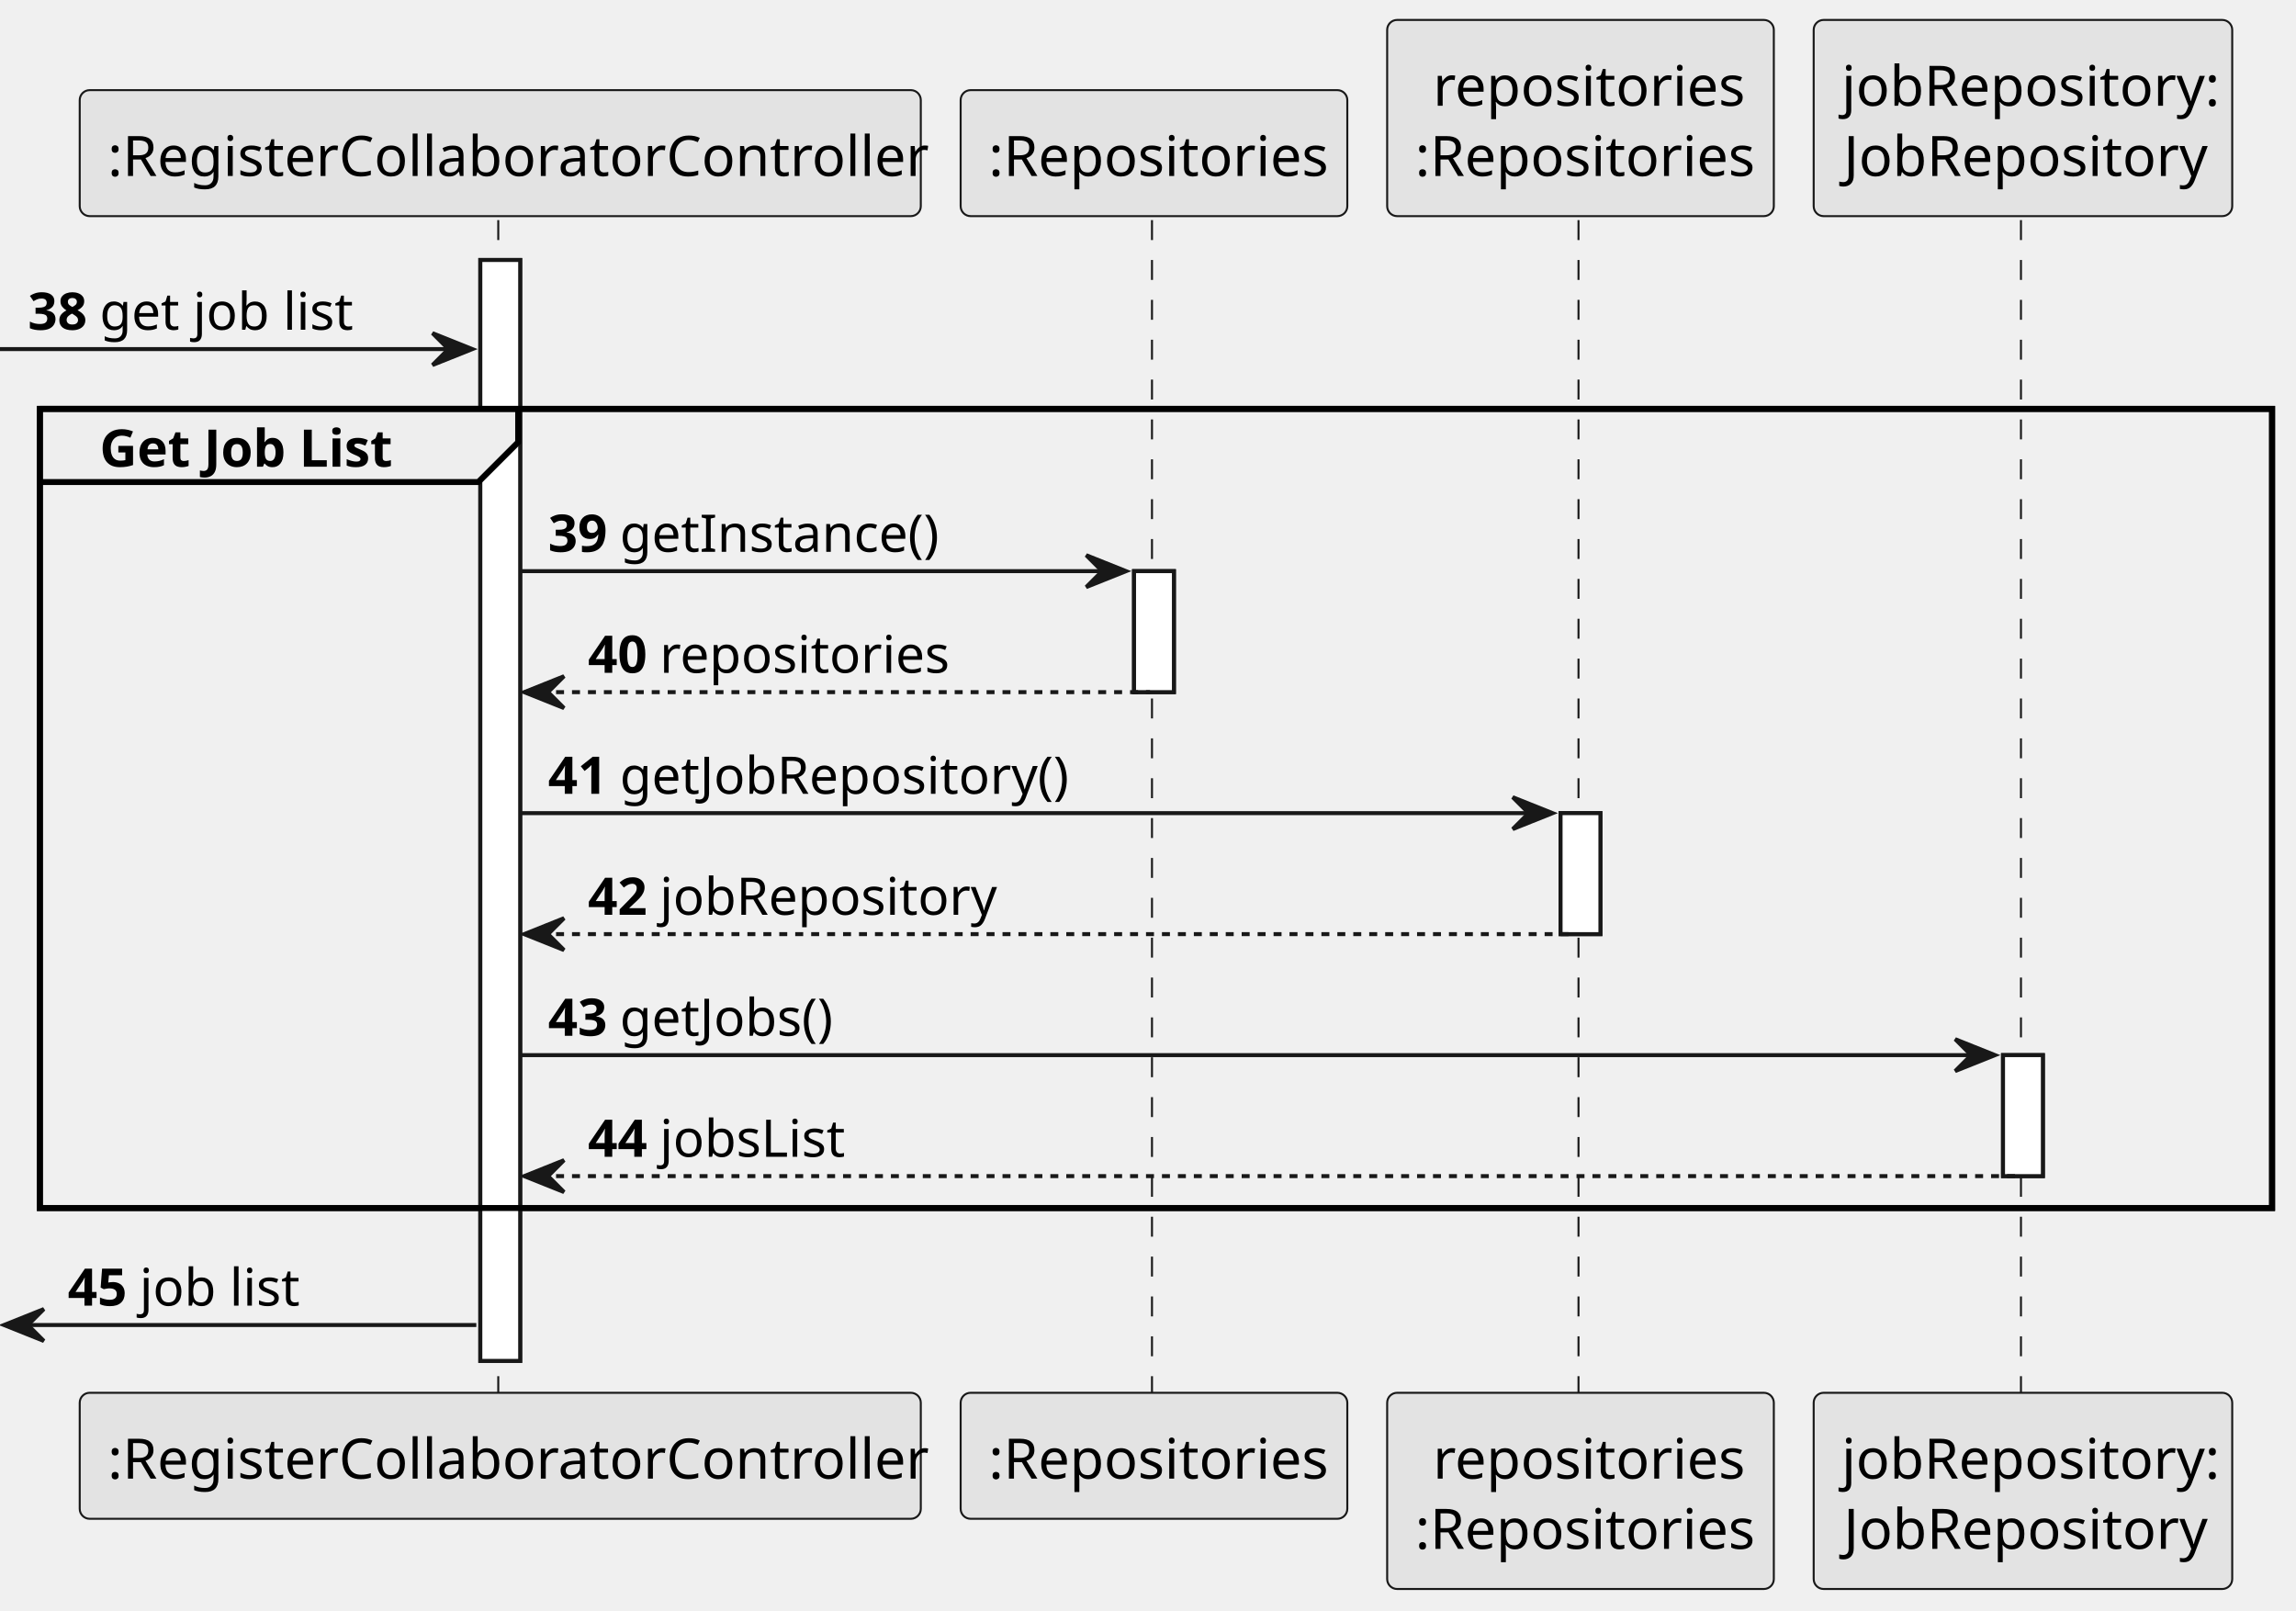
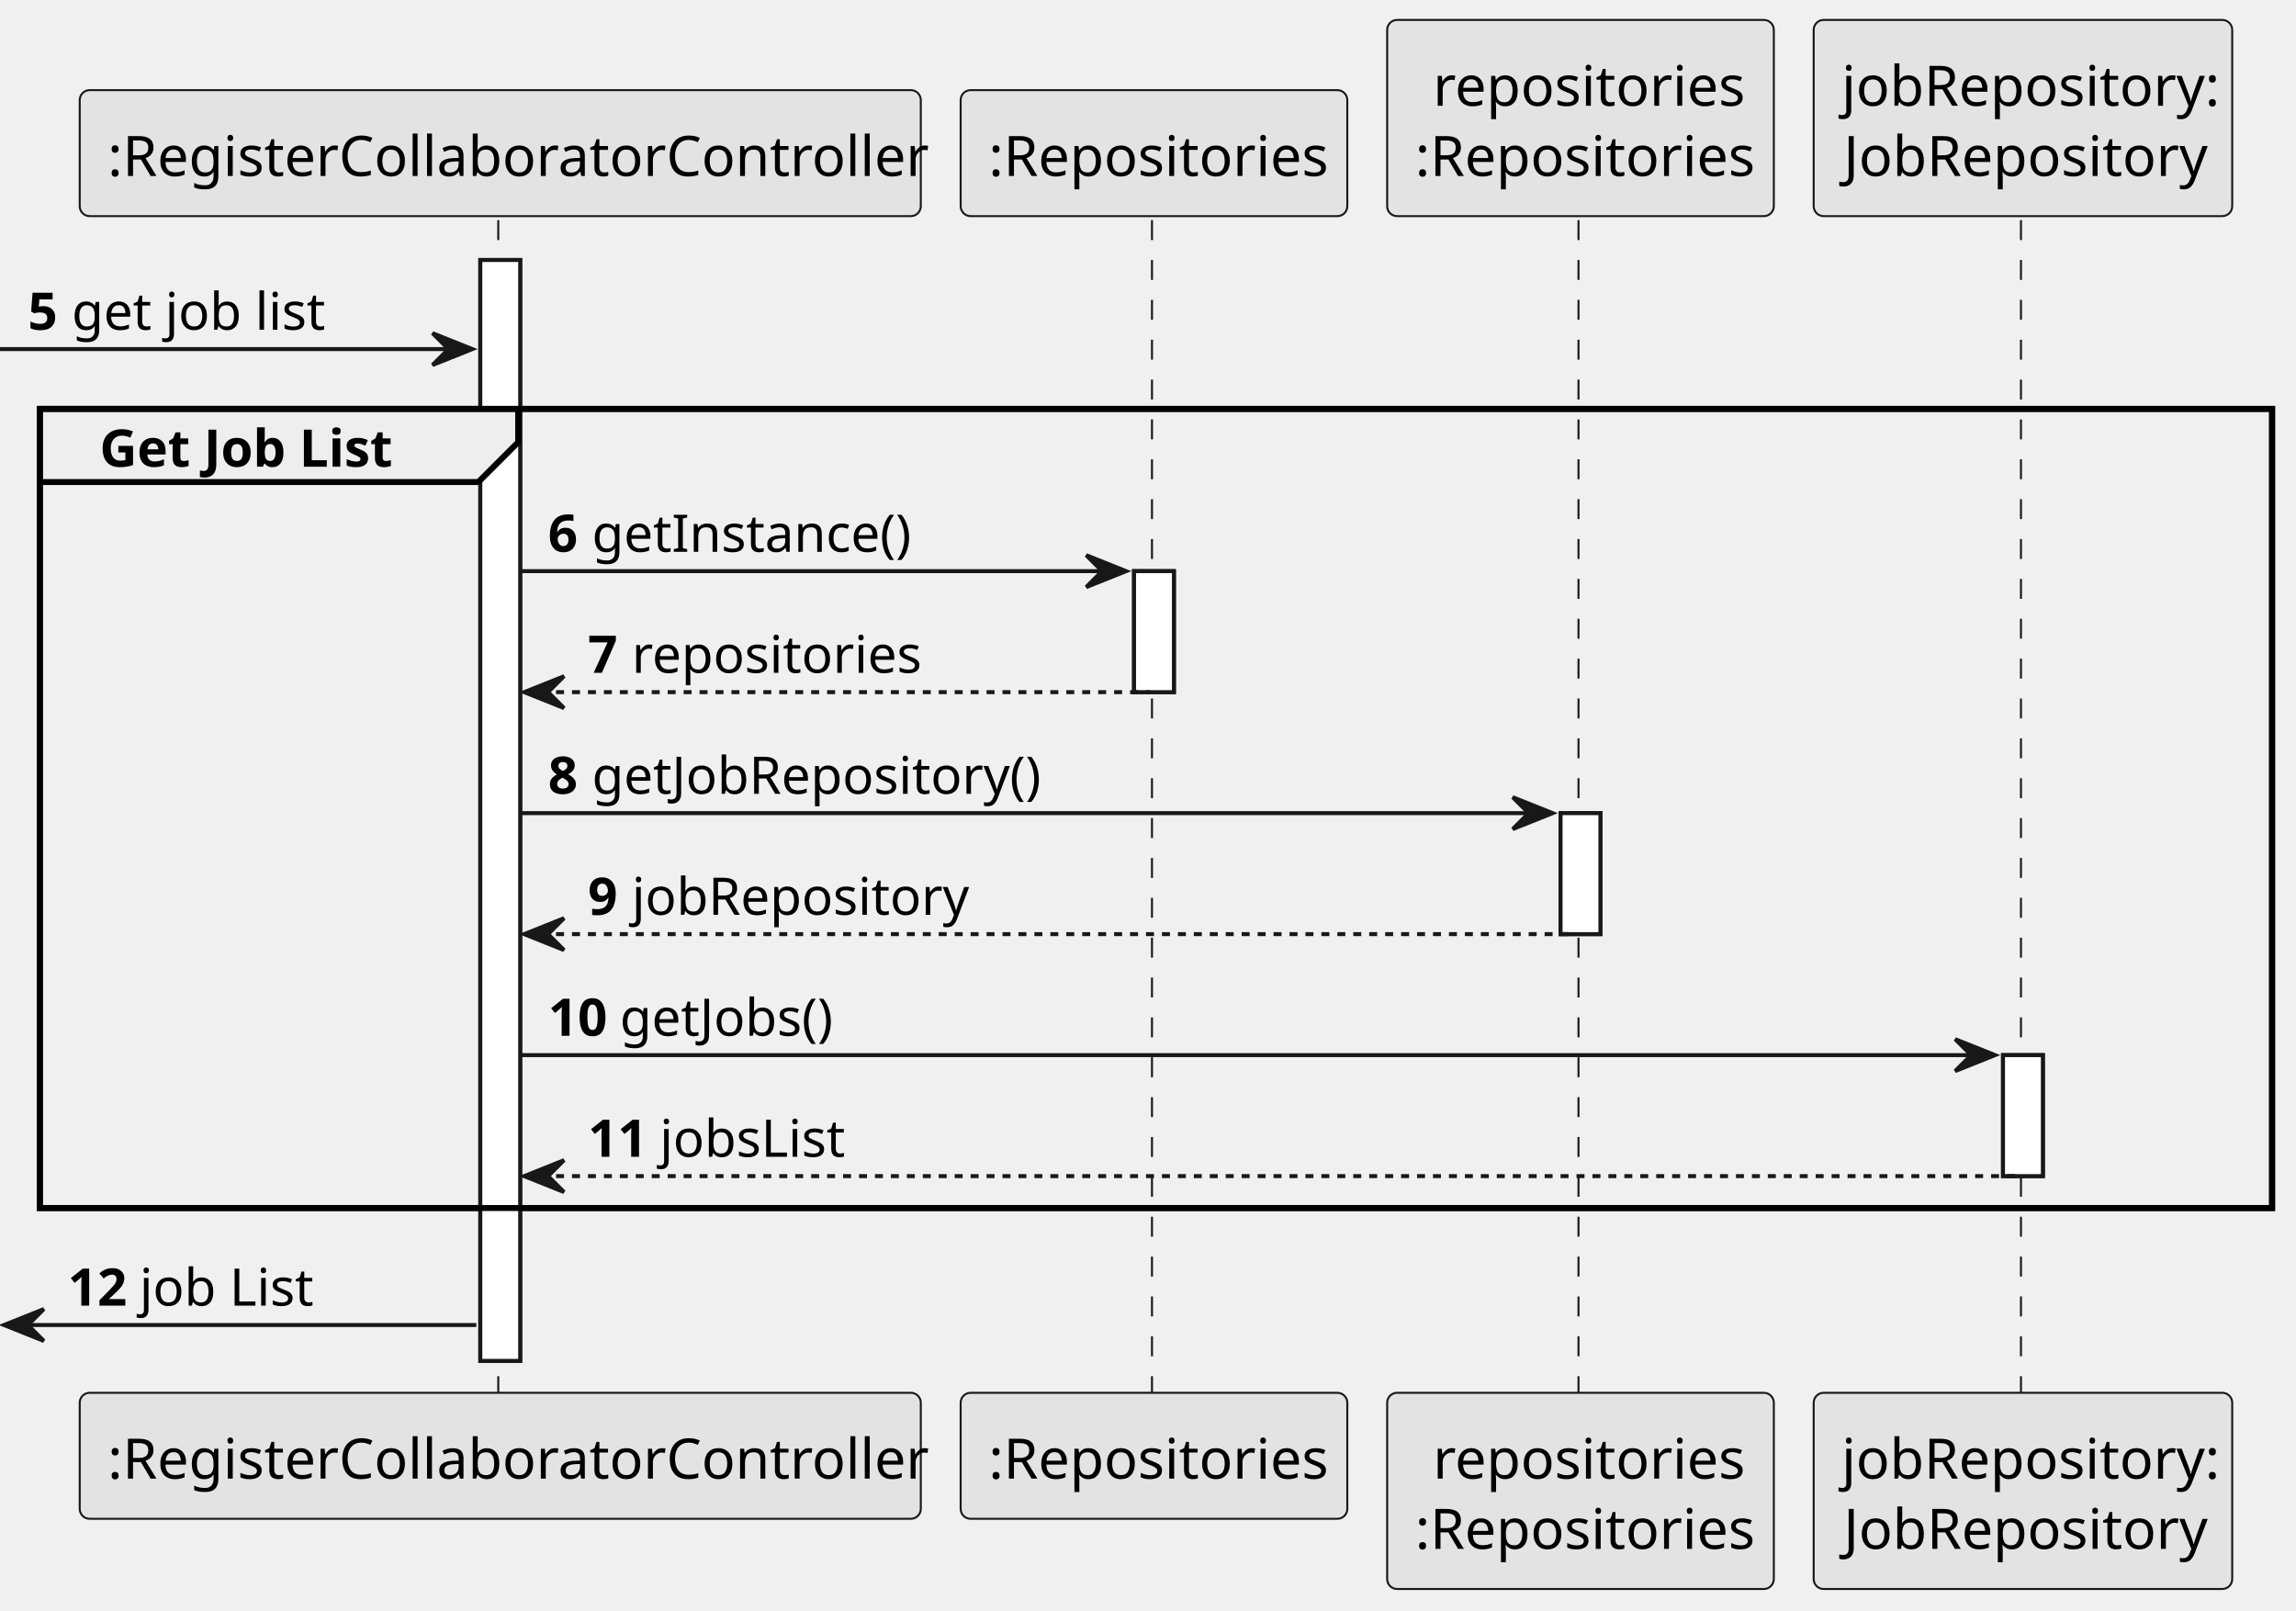
<svg xmlns="http://www.w3.org/2000/svg" contentStyleType="text/css" height="404px" preserveAspectRatio="none" style="width:576px;height:404px;background:#FFFFFF;" version="1.1" viewBox="0 0 576 404" width="576px" zoomAndPan="magnify">
  <defs />
  <g>
    <rect fill="#FFFFFF" height="276.164" style="stroke:#181818;stroke-width:1.0;" width="10" x="120.5" y="65.219" />
    <rect fill="#FFFFFF" height="30.352" style="stroke:#181818;stroke-width:1.0;" width="10" x="284.5" y="143.273" />
    <rect fill="#FFFFFF" height="30.352" style="stroke:#181818;stroke-width:1.0;" width="10" x="391.5" y="203.977" />
    <rect fill="#FFFFFF" height="30.352" style="stroke:#181818;stroke-width:1.0;" width="10" x="502.5" y="264.68" />
    <rect fill="none" height="200.461" style="stroke:#000000;stroke-width:1.5;" width="560" x="10" y="102.57" />
    <line style="stroke:#181818;stroke-width:0.5;stroke-dasharray:5.0,5.0;" x1="125" x2="125" y1="55.219" y2="350.383" />
    <line style="stroke:#181818;stroke-width:0.5;stroke-dasharray:5.0,5.0;" x1="289" x2="289" y1="55.219" y2="350.383" />
    <line style="stroke:#181818;stroke-width:0.5;stroke-dasharray:5.0,5.0;" x1="396" x2="396" y1="55.219" y2="350.383" />
    <line style="stroke:#181818;stroke-width:0.5;stroke-dasharray:5.0,5.0;" x1="507" x2="507" y1="55.219" y2="350.383" />
    <rect fill="#E3E3E3" height="31.609" rx="2.5" ry="2.5" style="stroke:#181818;stroke-width:0.5;" width="211" x="20" y="22.609" />
    <text fill="#000000" font-family="sans-serif" font-size="14" lengthAdjust="spacing" textLength="197" x="27" y="44.143">:RegisterCollaboratorController</text>
    <rect fill="#E3E3E3" height="31.609" rx="2.5" ry="2.5" style="stroke:#181818;stroke-width:0.5;" width="211" x="20" y="349.383" />
    <text fill="#000000" font-family="sans-serif" font-size="14" lengthAdjust="spacing" textLength="197" x="27" y="370.916">:RegisterCollaboratorController</text>
    <rect fill="#E3E3E3" height="31.609" rx="2.5" ry="2.5" style="stroke:#181818;stroke-width:0.5;" width="97" x="241" y="22.609" />
    <text fill="#000000" font-family="sans-serif" font-size="14" lengthAdjust="spacing" textLength="83" x="248" y="44.143">:Repositories</text>
    <rect fill="#E3E3E3" height="31.609" rx="2.5" ry="2.5" style="stroke:#181818;stroke-width:0.5;" width="97" x="241" y="349.383" />
    <text fill="#000000" font-family="sans-serif" font-size="14" lengthAdjust="spacing" textLength="83" x="248" y="370.916">:Repositories</text>
    <rect fill="#E3E3E3" height="49.219" rx="2.5" ry="2.5" style="stroke:#181818;stroke-width:0.5;" width="97" x="348" y="5" />
    <text fill="#000000" font-family="sans-serif" font-size="14" lengthAdjust="spacing" textLength="74" x="359.5" y="26.533">repositories</text>
    <text fill="#000000" font-family="sans-serif" font-size="14" lengthAdjust="spacing" textLength="83" x="355" y="44.143">:Repositories</text>
    <rect fill="#E3E3E3" height="49.219" rx="2.5" ry="2.5" style="stroke:#181818;stroke-width:0.5;" width="97" x="348" y="349.383" />
    <text fill="#000000" font-family="sans-serif" font-size="14" lengthAdjust="spacing" textLength="74" x="359.5" y="370.916">repositories</text>
    <text fill="#000000" font-family="sans-serif" font-size="14" lengthAdjust="spacing" textLength="83" x="355" y="388.525">:Repositories</text>
    <rect fill="#E3E3E3" height="49.219" rx="2.5" ry="2.5" style="stroke:#181818;stroke-width:0.5;" width="105" x="455" y="5" />
    <text fill="#000000" font-family="sans-serif" font-size="14" lengthAdjust="spacing" textLength="91" x="462" y="26.533">jobRepository:</text>
    <text fill="#000000" font-family="sans-serif" font-size="14" lengthAdjust="spacing" textLength="90" x="462.5" y="44.143">JobRepository</text>
    <rect fill="#E3E3E3" height="49.219" rx="2.5" ry="2.5" style="stroke:#181818;stroke-width:0.5;" width="105" x="455" y="349.383" />
    <text fill="#000000" font-family="sans-serif" font-size="14" lengthAdjust="spacing" textLength="91" x="462" y="370.916">jobRepository:</text>
    <text fill="#000000" font-family="sans-serif" font-size="14" lengthAdjust="spacing" textLength="90" x="462.5" y="388.525">JobRepository</text>
    <rect fill="#FFFFFF" height="276.164" style="stroke:#181818;stroke-width:1.0;" width="10" x="120.5" y="65.219" />
    <rect fill="#FFFFFF" height="30.352" style="stroke:#181818;stroke-width:1.0;" width="10" x="284.5" y="143.273" />
    <rect fill="#FFFFFF" height="30.352" style="stroke:#181818;stroke-width:1.0;" width="10" x="391.5" y="203.977" />
    <rect fill="#FFFFFF" height="30.352" style="stroke:#181818;stroke-width:1.0;" width="10" x="502.5" y="264.68" />
    <polygon fill="#181818" points="108.5,83.57,118.5,87.57,108.5,91.57,112.5,87.57" style="stroke:#181818;stroke-width:1.0;" />
    <line style="stroke:#181818;stroke-width:1.0;" x1="0" x2="114.5" y1="87.57" y2="87.57" />
-     <text fill="#000000" font-family="sans-serif" font-size="13" font-weight="bold" lengthAdjust="spacing" textLength="14" x="7" y="82.714">38</text>
-     <text fill="#000000" font-family="sans-serif" font-size="13" lengthAdjust="spacing" textLength="60" x="25" y="82.714">get job list</text>
+     <text fill="#000000" font-family="sans-serif" font-size="13" font-weight="bold" lengthAdjust="spacing" textLength="7" x="7" y="82.714">5</text>
+     <text fill="#000000" font-family="sans-serif" font-size="13" lengthAdjust="spacing" textLength="60" x="18" y="82.714">get job list</text>
    <path d="M10,102.57 L130,102.57 L130,110.922 L120,120.922 L10,120.922 L10,102.57 " fill="#EEEEEE" style="stroke:#000000;stroke-width:1.5;" />
    <rect fill="none" height="200.461" style="stroke:#000000;stroke-width:1.5;" width="560" x="10" y="102.57" />
    <text fill="#000000" font-family="sans-serif" font-size="13" font-weight="bold" lengthAdjust="spacing" textLength="75" x="25" y="117.065">Get Job List</text>
    <polygon fill="#181818" points="272.5,139.273,282.5,143.273,272.5,147.273,276.5,143.273" style="stroke:#181818;stroke-width:1.0;" />
    <line style="stroke:#181818;stroke-width:1.0;" x1="130.5" x2="278.5" y1="143.273" y2="143.273" />
-     <text fill="#000000" font-family="sans-serif" font-size="13" font-weight="bold" lengthAdjust="spacing" textLength="14" x="137.5" y="138.417">39</text>
-     <text fill="#000000" font-family="sans-serif" font-size="13" lengthAdjust="spacing" textLength="75" x="155.5" y="138.417">getInstance()</text>
+     <text fill="#000000" font-family="sans-serif" font-size="13" font-weight="bold" lengthAdjust="spacing" textLength="7" x="137.5" y="138.417">6</text>
+     <text fill="#000000" font-family="sans-serif" font-size="13" lengthAdjust="spacing" textLength="75" x="148.5" y="138.417">getInstance()</text>
    <polygon fill="#181818" points="141.5,169.625,131.5,173.625,141.5,177.625,137.5,173.625" style="stroke:#181818;stroke-width:1.0;" />
    <line style="stroke:#181818;stroke-width:1.0;stroke-dasharray:2.0,2.0;" x1="135.5" x2="288.5" y1="173.625" y2="173.625" />
-     <text fill="#000000" font-family="sans-serif" font-size="13" font-weight="bold" lengthAdjust="spacing" textLength="14" x="147.5" y="168.769">40</text>
-     <text fill="#000000" font-family="sans-serif" font-size="13" lengthAdjust="spacing" textLength="67" x="165.5" y="168.769">repositories</text>
+     <text fill="#000000" font-family="sans-serif" font-size="13" font-weight="bold" lengthAdjust="spacing" textLength="7" x="147.5" y="168.769">7</text>
+     <text fill="#000000" font-family="sans-serif" font-size="13" lengthAdjust="spacing" textLength="67" x="158.5" y="168.769">repositories</text>
    <polygon fill="#181818" points="379.5,199.977,389.5,203.977,379.5,207.977,383.5,203.977" style="stroke:#181818;stroke-width:1.0;" />
    <line style="stroke:#181818;stroke-width:1.0;" x1="130.5" x2="385.5" y1="203.977" y2="203.977" />
-     <text fill="#000000" font-family="sans-serif" font-size="13" font-weight="bold" lengthAdjust="spacing" textLength="14" x="137.5" y="199.12">41</text>
-     <text fill="#000000" font-family="sans-serif" font-size="13" lengthAdjust="spacing" textLength="108" x="155.5" y="199.12">getJobRepository()</text>
+     <text fill="#000000" font-family="sans-serif" font-size="13" font-weight="bold" lengthAdjust="spacing" textLength="7" x="137.5" y="199.12">8</text>
+     <text fill="#000000" font-family="sans-serif" font-size="13" lengthAdjust="spacing" textLength="108" x="148.5" y="199.12">getJobRepository()</text>
    <polygon fill="#181818" points="141.5,230.328,131.5,234.328,141.5,238.328,137.5,234.328" style="stroke:#181818;stroke-width:1.0;" />
    <line style="stroke:#181818;stroke-width:1.0;stroke-dasharray:2.0,2.0;" x1="135.5" x2="395.5" y1="234.328" y2="234.328" />
-     <text fill="#000000" font-family="sans-serif" font-size="13" font-weight="bold" lengthAdjust="spacing" textLength="14" x="147.5" y="229.472">42</text>
-     <text fill="#000000" font-family="sans-serif" font-size="13" lengthAdjust="spacing" textLength="79" x="165.5" y="229.472">jobRepository</text>
+     <text fill="#000000" font-family="sans-serif" font-size="13" font-weight="bold" lengthAdjust="spacing" textLength="7" x="147.5" y="229.472">9</text>
+     <text fill="#000000" font-family="sans-serif" font-size="13" lengthAdjust="spacing" textLength="79" x="158.5" y="229.472">jobRepository</text>
    <polygon fill="#181818" points="490.5,260.68,500.5,264.68,490.5,268.68,494.5,264.68" style="stroke:#181818;stroke-width:1.0;" />
    <line style="stroke:#181818;stroke-width:1.0;" x1="130.5" x2="496.5" y1="264.68" y2="264.68" />
-     <text fill="#000000" font-family="sans-serif" font-size="13" font-weight="bold" lengthAdjust="spacing" textLength="14" x="137.5" y="259.823">43</text>
+     <text fill="#000000" font-family="sans-serif" font-size="13" font-weight="bold" lengthAdjust="spacing" textLength="14" x="137.5" y="259.823">10</text>
    <text fill="#000000" font-family="sans-serif" font-size="13" lengthAdjust="spacing" textLength="53" x="155.5" y="259.823">getJobs()</text>
    <polygon fill="#181818" points="141.5,291.031,131.5,295.031,141.5,299.031,137.5,295.031" style="stroke:#181818;stroke-width:1.0;" />
    <line style="stroke:#181818;stroke-width:1.0;stroke-dasharray:2.0,2.0;" x1="135.5" x2="506.5" y1="295.031" y2="295.031" />
-     <text fill="#000000" font-family="sans-serif" font-size="13" font-weight="bold" lengthAdjust="spacing" textLength="14" x="147.5" y="290.175">44</text>
+     <text fill="#000000" font-family="sans-serif" font-size="13" font-weight="bold" lengthAdjust="spacing" textLength="14" x="147.5" y="290.175">11</text>
    <text fill="#000000" font-family="sans-serif" font-size="13" lengthAdjust="spacing" textLength="45" x="165.5" y="290.175">jobsList</text>
    <polygon fill="#181818" points="11,328.383,1,332.383,11,336.383,7,332.383" style="stroke:#181818;stroke-width:1.0;" />
    <line style="stroke:#181818;stroke-width:1.0;" x1="5" x2="119.5" y1="332.383" y2="332.383" />
-     <text fill="#000000" font-family="sans-serif" font-size="13" font-weight="bold" lengthAdjust="spacing" textLength="14" x="17" y="327.526">45</text>
-     <text fill="#000000" font-family="sans-serif" font-size="13" lengthAdjust="spacing" textLength="38" x="35" y="327.526">job list</text>
+     <text fill="#000000" font-family="sans-serif" font-size="13" font-weight="bold" lengthAdjust="spacing" textLength="14" x="17" y="327.526">12</text>
+     <text fill="#000000" font-family="sans-serif" font-size="13" lengthAdjust="spacing" textLength="42" x="35" y="327.526">job List</text>
  </g>
</svg>
